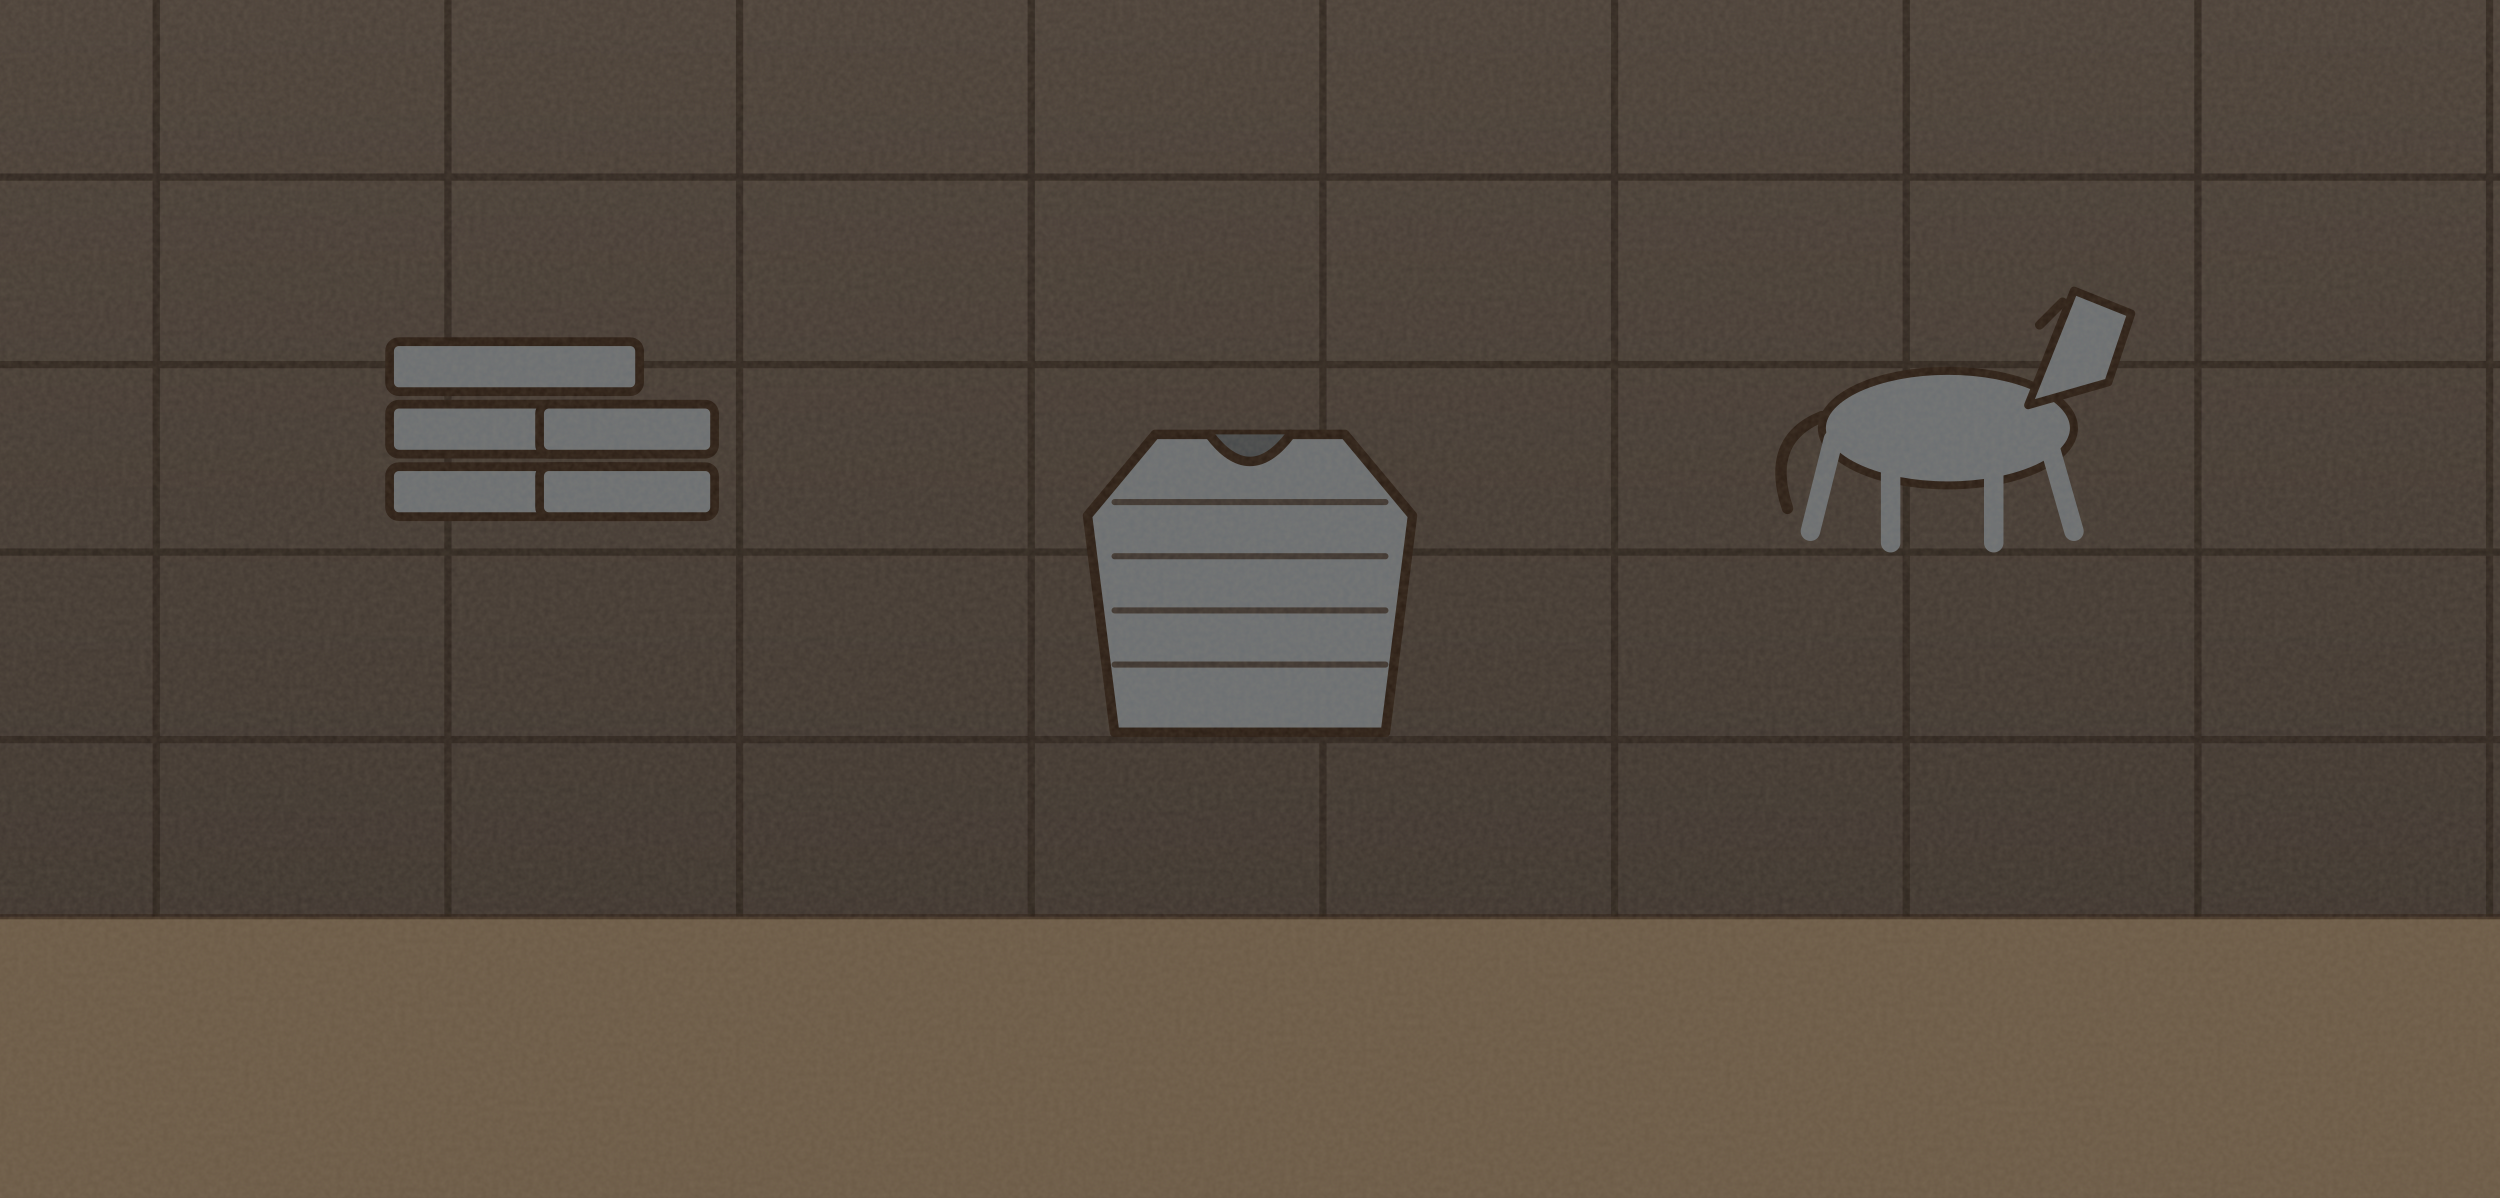
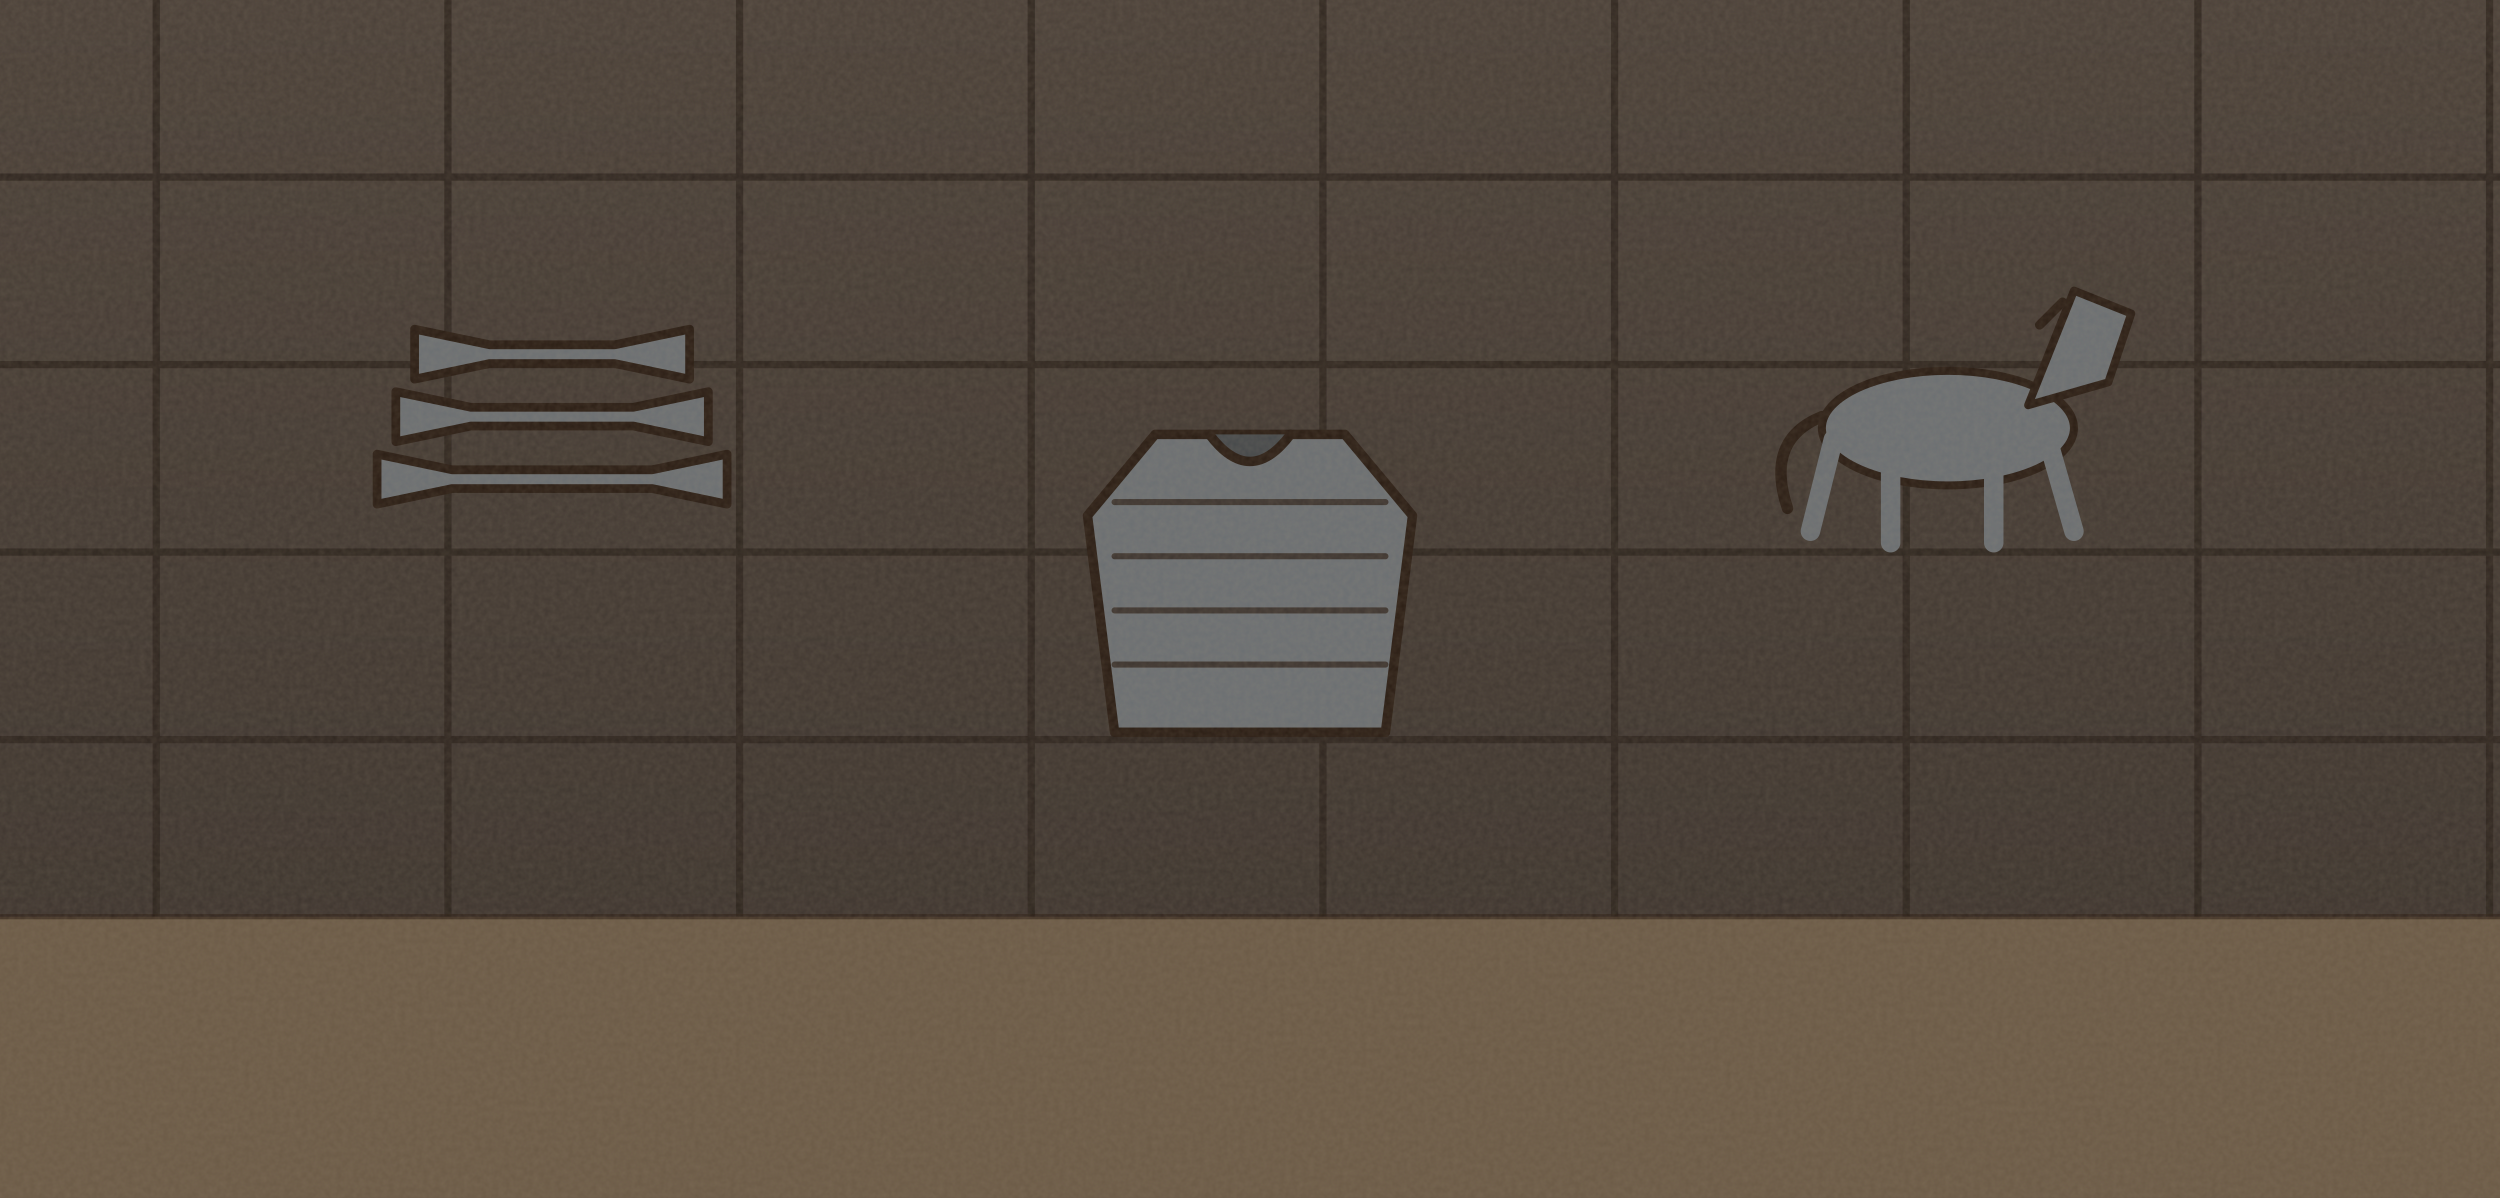
<svg xmlns="http://www.w3.org/2000/svg" viewBox="0 0 480 230" width="480" height="230" role="img" aria-label="덩이쇠, 철제 판갑옷, 말갑옷">
  <defs>
    <linearGradient id="sky" x1="0" y1="0" x2="0" y2="1">
      <stop offset="0" stop-color="#4a4038" />
      <stop offset="1" stop-color="#3a322c" />
    </linearGradient>
    <filter id="paper" x="0" y="0" width="100%" height="100%">
      <feTurbulence type="fractalNoise" baseFrequency="0.9" numOctaves="2" seed="4" result="n" />
      <feColorMatrix in="n" type="matrix" values="0 0 0 0 0.45  0 0 0 0 0.36  0 0 0 0 0.25  0 0 0 0.16 0" />
      <feComposite in2="SourceGraphic" operator="in" />
    </filter>
    <filter id="wash">
      <feTurbulence type="fractalNoise" baseFrequency="0.03 0.08" numOctaves="3" seed="7" result="t" />
      <feDisplacementMap in="SourceGraphic" in2="t" scale="6" />
    </filter>
    <linearGradient id="sea" x1="0" y1="0" x2="0" y2="1">
      <stop offset="0" stop-color="#5c8190" />
      <stop offset="1" stop-color="#3f6577" />
    </linearGradient>
  </defs>
  <rect width="480" height="230" fill="url(#sky)" />
  <g stroke="#2a221c" stroke-width="1.4" opacity=".8">
    <path d="M0 34 H480" />
    <path d="M0 70 H480" />
    <path d="M0 106 H480" />
    <path d="M0 142 H480" />
    <path d="M0 178 H480" />
    <path d="M30 0 V190" />
    <path d="M86 0 V190" />
    <path d="M142 0 V190" />
    <path d="M198 0 V190" />
    <path d="M254 0 V190" />
    <path d="M310 0 V190" />
    <path d="M366 0 V190" />
    <path d="M422 0 V190" />
    <path d="M478 0 V190" />
  </g>
  <rect y="176" width="480" height="54" fill="#6b5a46" />
  <path d="M0 176 H480" stroke="#2a1d14" opacity=".6" />
  <g transform="translate(106 80) scale(1.2)" stroke="#2a1d14" stroke-width="1.4" stroke-linejoin="round" stroke-linecap="round">
-     <rect x="-26" y="8" width="40" height="8" rx="1.5" fill="#6b6f72" />
-     <rect x="-26" y="-2" width="40" height="8" rx="1.5" fill="#6b6f72" />
-     <rect x="-26" y="-12" width="40" height="8" rx="1.5" fill="#6b6f72" />
-     <rect x="-2" y="8" width="28" height="8" rx="1.5" fill="#6b6f72" />
-     <rect x="-2" y="-2" width="28" height="8" rx="1.5" fill="#6b6f72" />
+     <path d="M-28 6 L-16 8.5 H16 L28 6 V14 L16 11.5 H-16 L-28 14 Z" fill="#6b6f72" />
+     <path d="M-25 -4 L-13 -1.5 H13 L25 -4 V4 L13 1.5 H-13 L-25 4 Z" fill="#6b6f72" />
+     <path d="M-22 -14 L-10 -11.5 H10 L22 -14 V-6 L10 -8.5 H-10 L-22 -6 Z" fill="#6b6f72" />
  </g>
  <g transform="translate(240 112) scale(1.3)" stroke="#2a1d14" stroke-width="1.4" stroke-linejoin="round" stroke-linecap="round">
    <path d="M-14 -22 H14 L24 -10 L20 22 H-20 L-24 -10 Z" fill="#6b6f72" />
    <g stroke-width=".9" opacity=".7">
      <path d="M-20 -12 H20" />
      <path d="M-20 -4 H20" />
      <path d="M-20 4 H20" />
      <path d="M-20 12 H20" />
    </g>
    <path d="M-6 -22 Q0 -14 6 -22" fill="#46494b" />
  </g>
  <g transform="translate(374 80) scale(1.1)" stroke="#2a1d14" stroke-width="1.4" stroke-linejoin="round" stroke-linecap="round">
    <ellipse cx="0" cy="2" rx="22" ry="10" fill="#6b6f72" />
    <path d="M14 -2 L22 -22 L32 -18 L28 -6 Z" fill="#6b6f72" />
    <path d="M-20 4 L-24 20 M-10 10 V22 M8 10 V22 M18 6 L22 20" stroke="#6b6f72" stroke-width="3.4" fill="none" />
    <path d="M-22 0 Q-32 4 -28 16" fill="none" stroke-width="2" />
    <path d="M20 -20 l-4 4" stroke-width="1.6" />
  </g>
  <rect width="480" height="230" fill="#fff" filter="url(#paper)" />
</svg>
